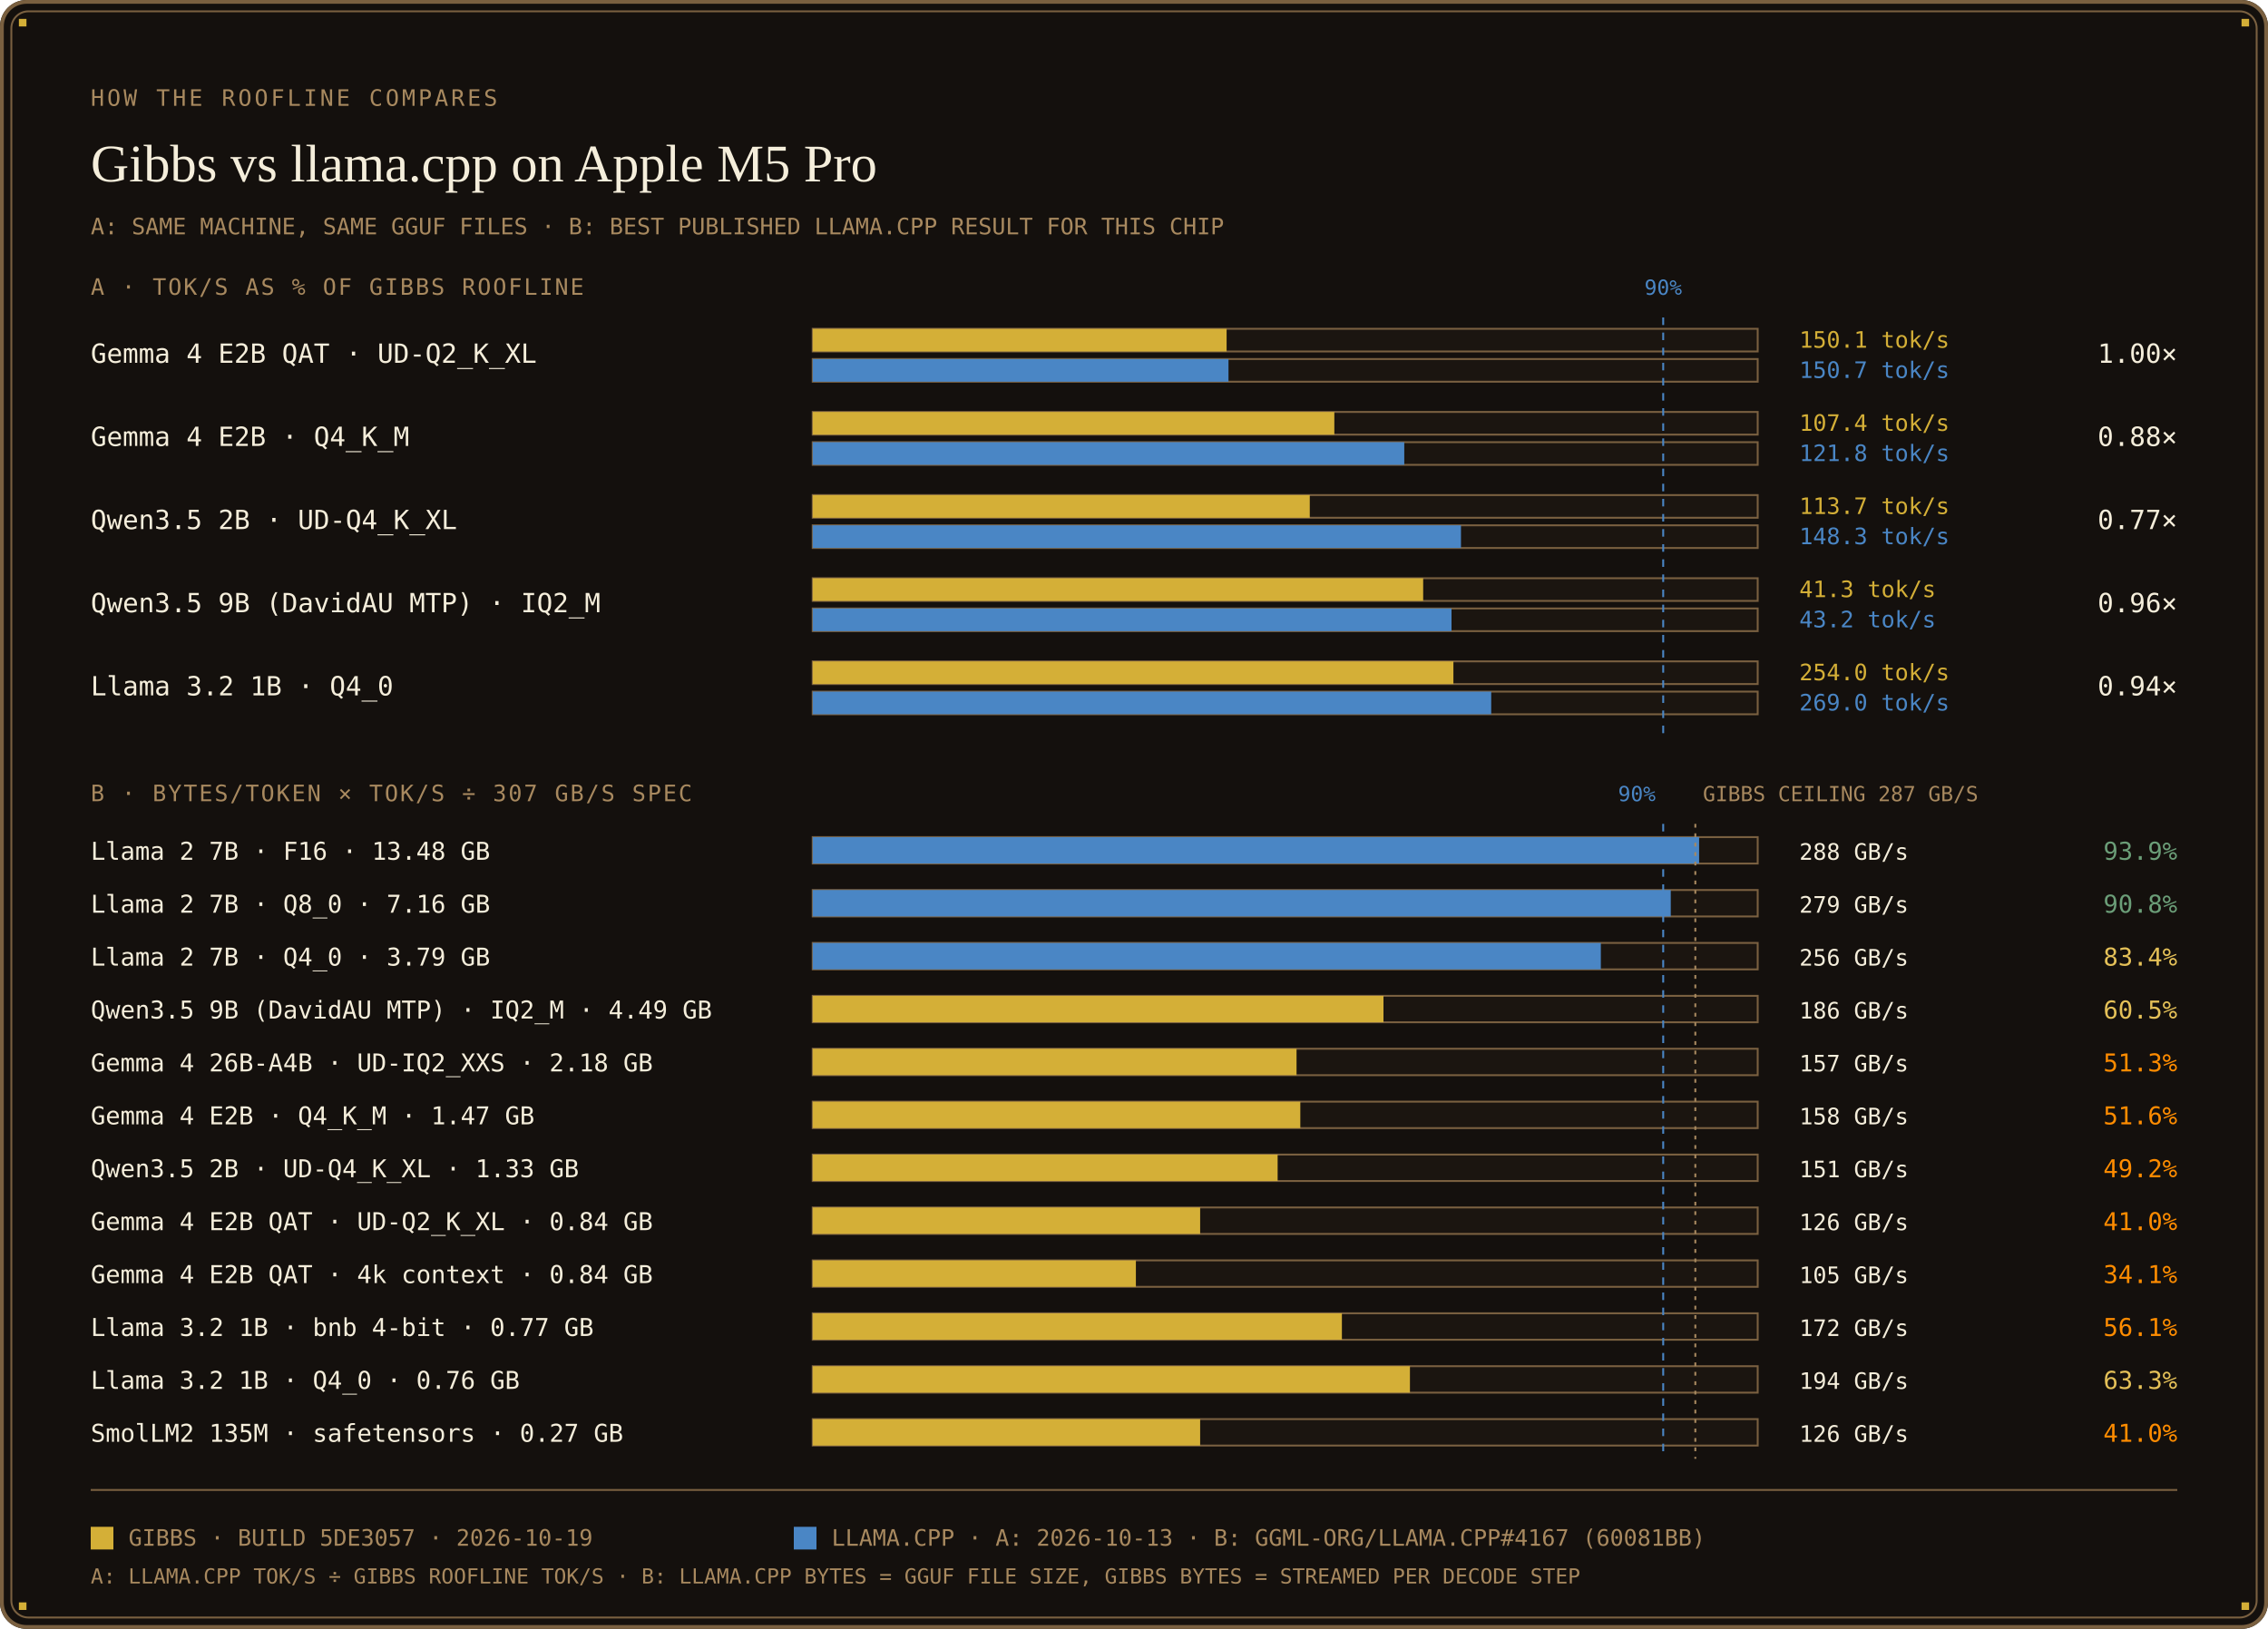
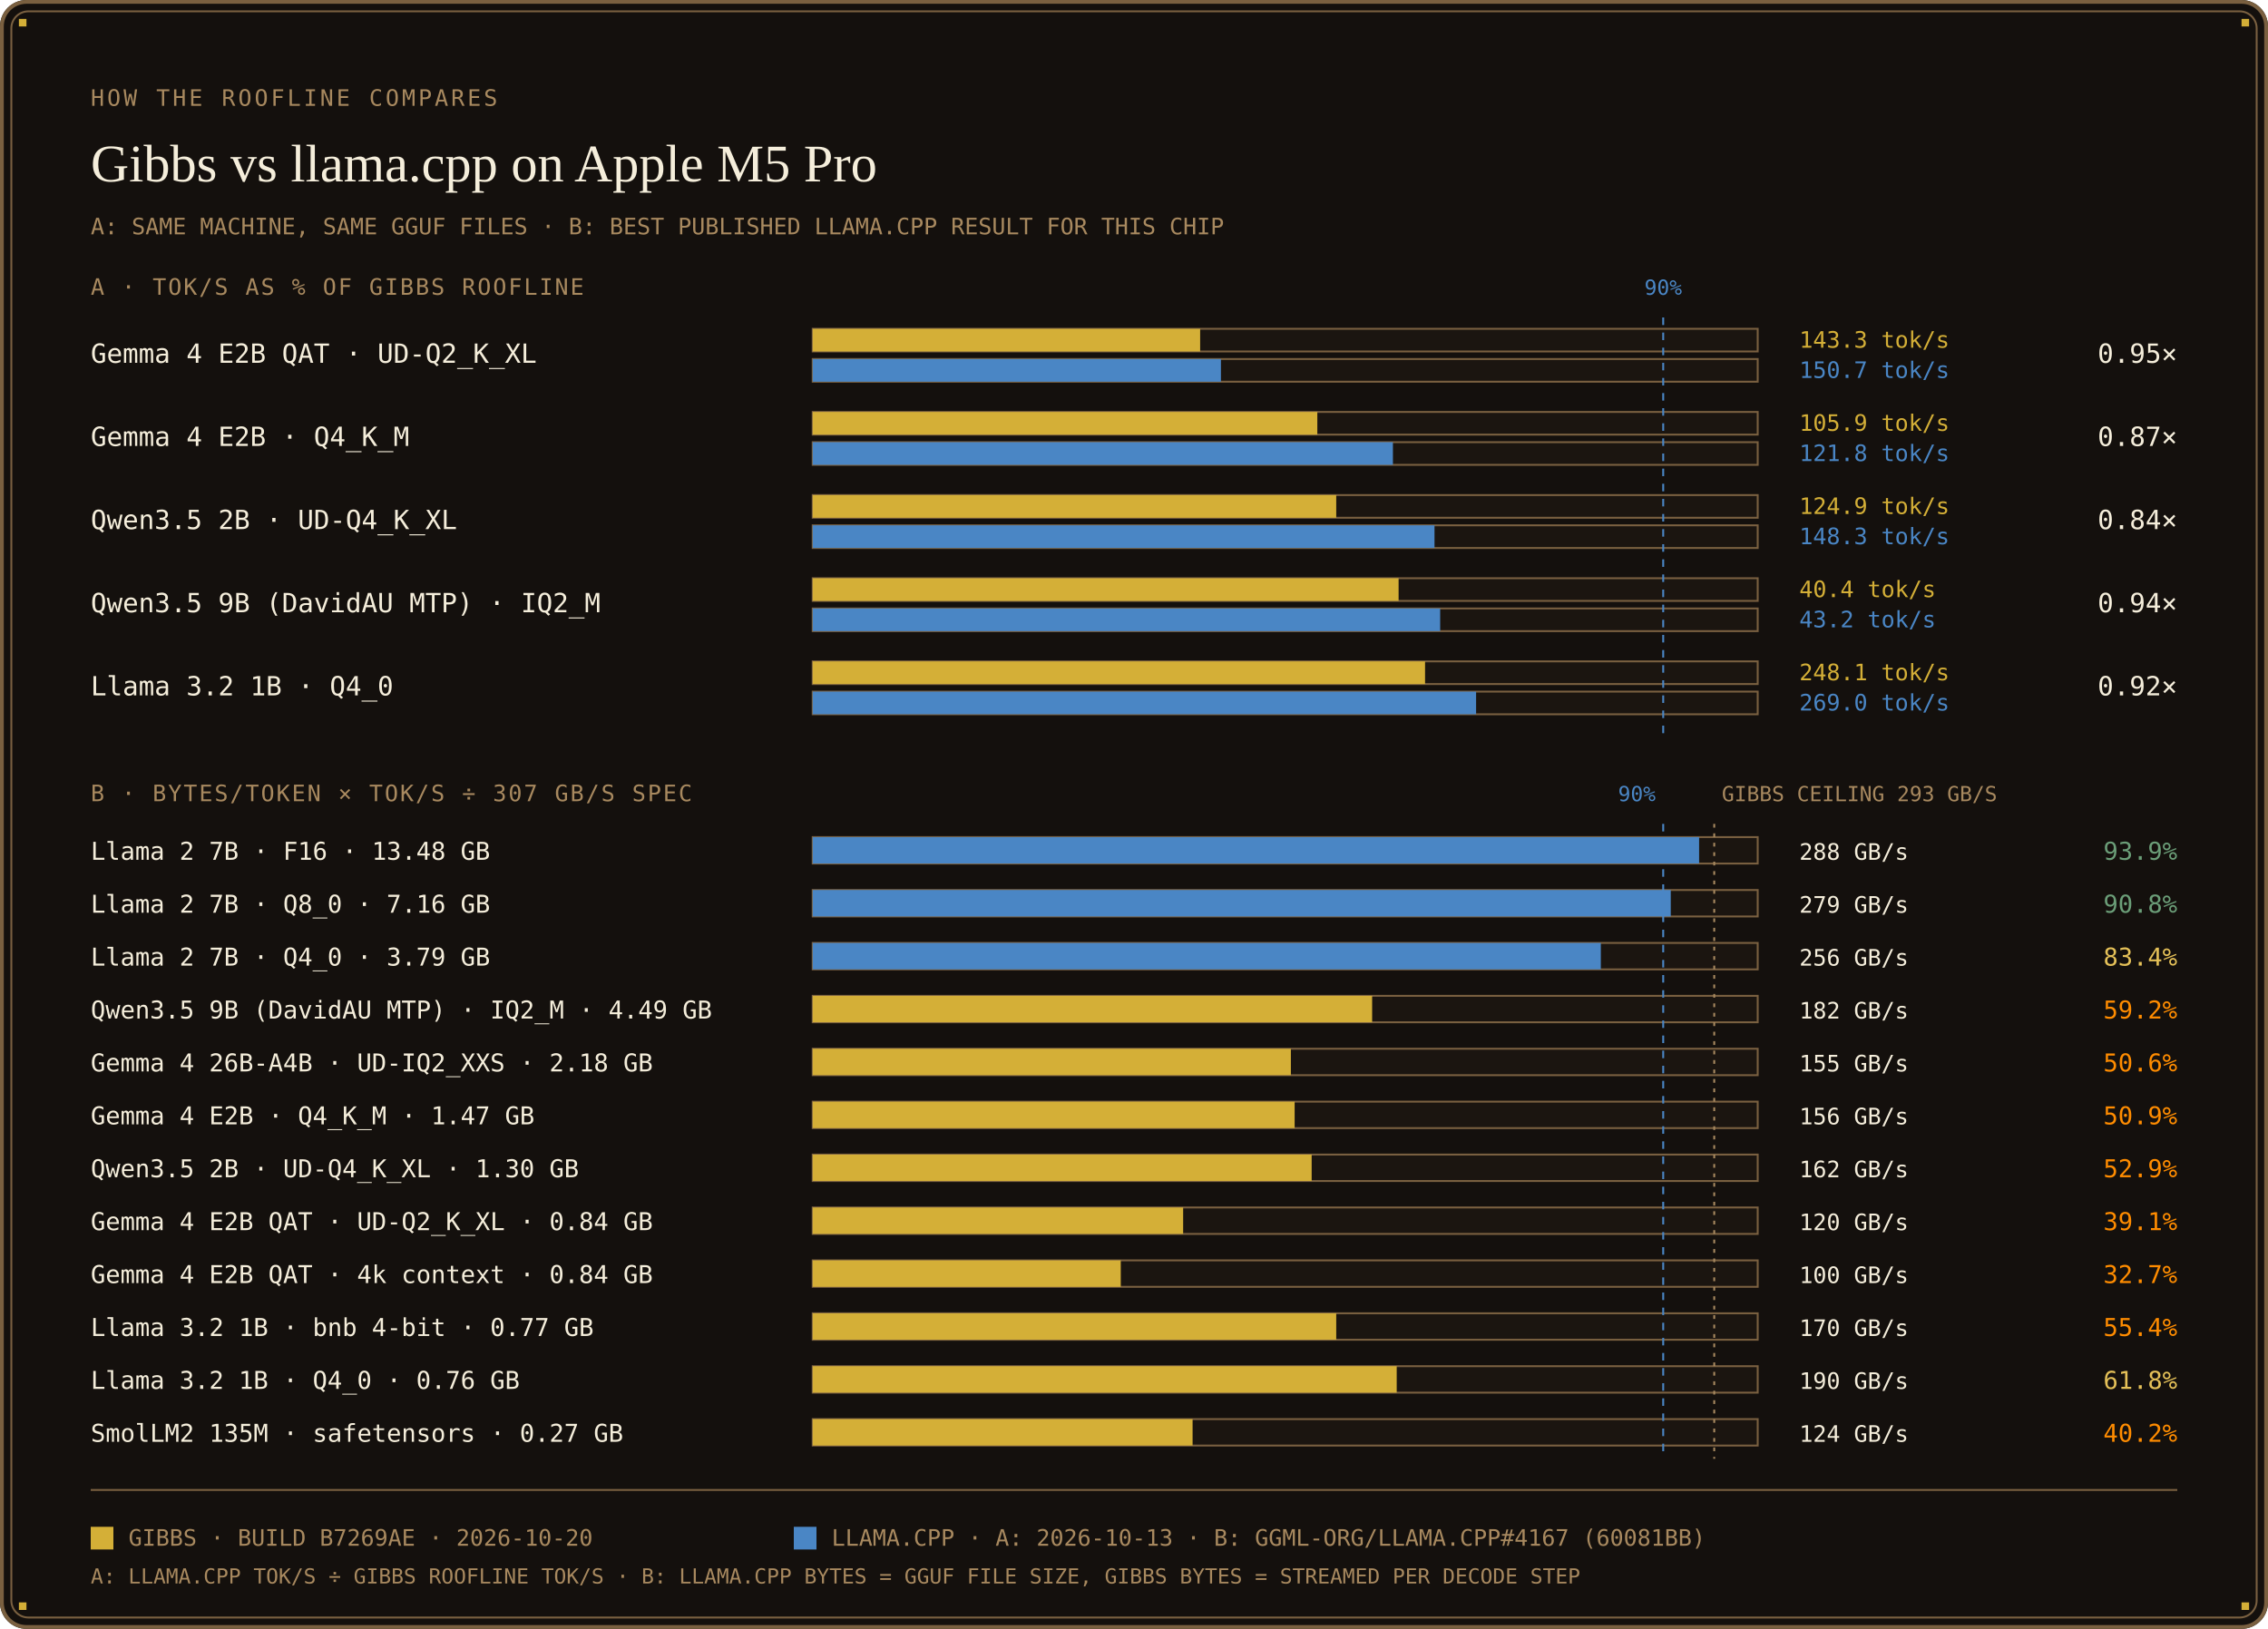
<svg xmlns="http://www.w3.org/2000/svg" viewBox="0 0 1200 862" width="1200" height="862" role="img" aria-labelledby="gibbs-compare-title gibbs-compare-desc">
  <style>text{font-family:'SF Mono','Menlo','DejaVu Sans Mono',monospace}.serif{font-family:'Bodoni 72','Didot','Playfair Display','Bodoni MT',Georgia,'Times New Roman',serif}</style>
  <rect width="1200" height="862" rx="14" fill="#14100D" />
  <rect x="1" y="1" width="1198" height="860" rx="13" fill="none" stroke="#7A6040" stroke-width="2" />
  <rect x="6" y="6" width="1188" height="850" rx="9" fill="none" stroke="#7A6040" stroke-width="1" />
  <g fill="#D4AF37">
    <rect x="10" y="10" width="4" height="4" />
    <rect x="1186" y="10" width="4" height="4" />
    <rect x="10" y="848" width="4" height="4" />
    <rect x="1186" y="848" width="4" height="4" />
  </g>
  <text x="48" y="56" font-size="12" fill="#A8895F" letter-spacing="0.12em">HOW THE ROOFLINE COMPARES</text>
  <text class="serif" x="48" y="96" font-size="28" fill="#F5EEDB">Gibbs vs llama.cpp on Apple M5 Pro</text>
  <text x="48" y="124" font-size="12" fill="#A8895F">A: SAME MACHINE, SAME GGUF FILES · B: BEST PUBLISHED LLAMA.CPP RESULT FOR THIS CHIP</text>
  <text x="48" y="156" font-size="12" fill="#A8895F" letter-spacing="0.08em">A · TOK/S AS % OF GIBBS ROOFLINE</text>
  <text x="880" y="156" font-size="11" fill="#4A86C5" text-anchor="middle">90%</text>
  <text x="48" y="192" font-size="14" fill="#F5EEDB">Gemma 4 E2B QAT · UD-Q2_K_XL</text>
  <rect x="430" y="174" width="500" height="12" fill="#1B1510" stroke="#7A6040" stroke-width="1" />
-   <rect x="430" y="174" width="219" height="12" fill="#D4AF37" />
+   <rect x="430" y="174" width="205" height="12" fill="#D4AF37" />
  <rect x="430" y="190" width="500" height="12" fill="#1B1510" stroke="#7A6040" stroke-width="1" />
-   <rect x="430" y="190" width="220" height="12" fill="#4A86C5" />
-   <text x="952" y="184" font-size="12" fill="#D4AF37">150.1 tok/s</text>
+   <rect x="430" y="190" width="216" height="12" fill="#4A86C5" />
+   <text x="952" y="184" font-size="12" fill="#D4AF37">143.3 tok/s</text>
  <text x="952" y="200" font-size="12" fill="#4A86C5">150.7 tok/s</text>
-   <text x="1152" y="192" font-size="14" text-anchor="end" fill="#F5EEDB">1.00×</text>
+   <text x="1152" y="192" font-size="14" text-anchor="end" fill="#F5EEDB">0.95×</text>
  <text x="48" y="236" font-size="14" fill="#F5EEDB">Gemma 4 E2B · Q4_K_M</text>
  <rect x="430" y="218" width="500" height="12" fill="#1B1510" stroke="#7A6040" stroke-width="1" />
-   <rect x="430" y="218" width="276" height="12" fill="#D4AF37" />
+   <rect x="430" y="218" width="267" height="12" fill="#D4AF37" />
  <rect x="430" y="234" width="500" height="12" fill="#1B1510" stroke="#7A6040" stroke-width="1" />
-   <rect x="430" y="234" width="313" height="12" fill="#4A86C5" />
-   <text x="952" y="228" font-size="12" fill="#D4AF37">107.4 tok/s</text>
+   <rect x="430" y="234" width="307" height="12" fill="#4A86C5" />
+   <text x="952" y="228" font-size="12" fill="#D4AF37">105.9 tok/s</text>
  <text x="952" y="244" font-size="12" fill="#4A86C5">121.8 tok/s</text>
-   <text x="1152" y="236" font-size="14" text-anchor="end" fill="#F5EEDB">0.88×</text>
+   <text x="1152" y="236" font-size="14" text-anchor="end" fill="#F5EEDB">0.87×</text>
  <text x="48" y="280" font-size="14" fill="#F5EEDB">Qwen3.5 2B · UD-Q4_K_XL</text>
  <rect x="430" y="262" width="500" height="12" fill="#1B1510" stroke="#7A6040" stroke-width="1" />
-   <rect x="430" y="262" width="263" height="12" fill="#D4AF37" />
+   <rect x="430" y="262" width="277" height="12" fill="#D4AF37" />
  <rect x="430" y="278" width="500" height="12" fill="#1B1510" stroke="#7A6040" stroke-width="1" />
-   <rect x="430" y="278" width="343" height="12" fill="#4A86C5" />
-   <text x="952" y="272" font-size="12" fill="#D4AF37">113.7 tok/s</text>
+   <rect x="430" y="278" width="329" height="12" fill="#4A86C5" />
+   <text x="952" y="272" font-size="12" fill="#D4AF37">124.9 tok/s</text>
  <text x="952" y="288" font-size="12" fill="#4A86C5">148.3 tok/s</text>
-   <text x="1152" y="280" font-size="14" text-anchor="end" fill="#F5EEDB">0.77×</text>
+   <text x="1152" y="280" font-size="14" text-anchor="end" fill="#F5EEDB">0.84×</text>
  <text x="48" y="324" font-size="14" fill="#F5EEDB">Qwen3.5 9B (DavidAU MTP) · IQ2_M</text>
  <rect x="430" y="306" width="500" height="12" fill="#1B1510" stroke="#7A6040" stroke-width="1" />
-   <rect x="430" y="306" width="323" height="12" fill="#D4AF37" />
+   <rect x="430" y="306" width="310" height="12" fill="#D4AF37" />
  <rect x="430" y="322" width="500" height="12" fill="#1B1510" stroke="#7A6040" stroke-width="1" />
-   <rect x="430" y="322" width="338" height="12" fill="#4A86C5" />
-   <text x="952" y="316" font-size="12" fill="#D4AF37">41.3 tok/s</text>
+   <rect x="430" y="322" width="332" height="12" fill="#4A86C5" />
+   <text x="952" y="316" font-size="12" fill="#D4AF37">40.4 tok/s</text>
  <text x="952" y="332" font-size="12" fill="#4A86C5">43.2 tok/s</text>
-   <text x="1152" y="324" font-size="14" text-anchor="end" fill="#F5EEDB">0.96×</text>
+   <text x="1152" y="324" font-size="14" text-anchor="end" fill="#F5EEDB">0.94×</text>
  <text x="48" y="368" font-size="14" fill="#F5EEDB">Llama 3.2 1B · Q4_0</text>
  <rect x="430" y="350" width="500" height="12" fill="#1B1510" stroke="#7A6040" stroke-width="1" />
-   <rect x="430" y="350" width="339" height="12" fill="#D4AF37" />
+   <rect x="430" y="350" width="324" height="12" fill="#D4AF37" />
  <rect x="430" y="366" width="500" height="12" fill="#1B1510" stroke="#7A6040" stroke-width="1" />
-   <rect x="430" y="366" width="359" height="12" fill="#4A86C5" />
-   <text x="952" y="360" font-size="12" fill="#D4AF37">254.0 tok/s</text>
+   <rect x="430" y="366" width="351" height="12" fill="#4A86C5" />
+   <text x="952" y="360" font-size="12" fill="#D4AF37">248.1 tok/s</text>
  <text x="952" y="376" font-size="12" fill="#4A86C5">269.0 tok/s</text>
-   <text x="1152" y="368" font-size="14" text-anchor="end" fill="#F5EEDB">0.94×</text>
+   <text x="1152" y="368" font-size="14" text-anchor="end" fill="#F5EEDB">0.92×</text>
  <line x1="880" y1="168" x2="880" y2="388" stroke="#4A86C5" stroke-width="1" stroke-dasharray="4 4" />
  <text x="48" y="424" font-size="12" fill="#A8895F" letter-spacing="0.08em">B · BYTES/TOKEN × TOK/S ÷ 307 GB/S SPEC</text>
  <text x="876" y="424" font-size="11" fill="#4A86C5" text-anchor="end">90%</text>
-   <text x="901" y="424" font-size="11" fill="#A8895F">GIBBS CEILING 287 GB/S</text>
+   <text x="911" y="424" font-size="11" fill="#A8895F">GIBBS CEILING 293 GB/S</text>
  <text x="48" y="455" font-size="13" fill="#F5EEDB">Llama 2 7B · F16 · 13.48 GB</text>
  <rect x="430" y="443" width="500" height="14" fill="#1B1510" stroke="#7A6040" stroke-width="1" />
  <rect x="430" y="443" width="469" height="14" fill="#4A86C5" />
  <text x="952" y="455" font-size="12" fill="#F5EEDB">288 GB/s</text>
  <text x="1152" y="455" font-size="13" text-anchor="end" fill="#6B9E78">93.9%</text>
  <text x="48" y="483" font-size="13" fill="#F5EEDB">Llama 2 7B · Q8_0 · 7.16 GB</text>
  <rect x="430" y="471" width="500" height="14" fill="#1B1510" stroke="#7A6040" stroke-width="1" />
  <rect x="430" y="471" width="454" height="14" fill="#4A86C5" />
  <text x="952" y="483" font-size="12" fill="#F5EEDB">279 GB/s</text>
  <text x="1152" y="483" font-size="13" text-anchor="end" fill="#6B9E78">90.8%</text>
  <text x="48" y="511" font-size="13" fill="#F5EEDB">Llama 2 7B · Q4_0 · 3.79 GB</text>
  <rect x="430" y="499" width="500" height="14" fill="#1B1510" stroke="#7A6040" stroke-width="1" />
  <rect x="430" y="499" width="417" height="14" fill="#4A86C5" />
  <text x="952" y="511" font-size="12" fill="#F5EEDB">256 GB/s</text>
  <text x="1152" y="511" font-size="13" text-anchor="end" fill="#E5C158">83.4%</text>
  <text x="48" y="539" font-size="13" fill="#F5EEDB">Qwen3.5 9B (DavidAU MTP) · IQ2_M · 4.49 GB</text>
  <rect x="430" y="527" width="500" height="14" fill="#1B1510" stroke="#7A6040" stroke-width="1" />
-   <rect x="430" y="527" width="302" height="14" fill="#D4AF37" />
-   <text x="952" y="539" font-size="12" fill="#F5EEDB">186 GB/s</text>
-   <text x="1152" y="539" font-size="13" text-anchor="end" fill="#E5C158">60.5%</text>
+   <rect x="430" y="527" width="296" height="14" fill="#D4AF37" />
+   <text x="952" y="539" font-size="12" fill="#F5EEDB">182 GB/s</text>
+   <text x="1152" y="539" font-size="13" text-anchor="end" fill="#FF8C00">59.2%</text>
  <text x="48" y="567" font-size="13" fill="#F5EEDB">Gemma 4 26B-A4B · UD-IQ2_XXS · 2.18 GB</text>
  <rect x="430" y="555" width="500" height="14" fill="#1B1510" stroke="#7A6040" stroke-width="1" />
-   <rect x="430" y="555" width="256" height="14" fill="#D4AF37" />
-   <text x="952" y="567" font-size="12" fill="#F5EEDB">157 GB/s</text>
-   <text x="1152" y="567" font-size="13" text-anchor="end" fill="#FF8C00">51.3%</text>
+   <rect x="430" y="555" width="253" height="14" fill="#D4AF37" />
+   <text x="952" y="567" font-size="12" fill="#F5EEDB">155 GB/s</text>
+   <text x="1152" y="567" font-size="13" text-anchor="end" fill="#FF8C00">50.6%</text>
  <text x="48" y="595" font-size="13" fill="#F5EEDB">Gemma 4 E2B · Q4_K_M · 1.47 GB</text>
  <rect x="430" y="583" width="500" height="14" fill="#1B1510" stroke="#7A6040" stroke-width="1" />
-   <rect x="430" y="583" width="258" height="14" fill="#D4AF37" />
-   <text x="952" y="595" font-size="12" fill="#F5EEDB">158 GB/s</text>
-   <text x="1152" y="595" font-size="13" text-anchor="end" fill="#FF8C00">51.6%</text>
-   <text x="48" y="623" font-size="13" fill="#F5EEDB">Qwen3.5 2B · UD-Q4_K_XL · 1.33 GB</text>
+   <rect x="430" y="583" width="255" height="14" fill="#D4AF37" />
+   <text x="952" y="595" font-size="12" fill="#F5EEDB">156 GB/s</text>
+   <text x="1152" y="595" font-size="13" text-anchor="end" fill="#FF8C00">50.9%</text>
+   <text x="48" y="623" font-size="13" fill="#F5EEDB">Qwen3.5 2B · UD-Q4_K_XL · 1.30 GB</text>
  <rect x="430" y="611" width="500" height="14" fill="#1B1510" stroke="#7A6040" stroke-width="1" />
-   <rect x="430" y="611" width="246" height="14" fill="#D4AF37" />
-   <text x="952" y="623" font-size="12" fill="#F5EEDB">151 GB/s</text>
-   <text x="1152" y="623" font-size="13" text-anchor="end" fill="#FF8C00">49.2%</text>
+   <rect x="430" y="611" width="264" height="14" fill="#D4AF37" />
+   <text x="952" y="623" font-size="12" fill="#F5EEDB">162 GB/s</text>
+   <text x="1152" y="623" font-size="13" text-anchor="end" fill="#FF8C00">52.9%</text>
  <text x="48" y="651" font-size="13" fill="#F5EEDB">Gemma 4 E2B QAT · UD-Q2_K_XL · 0.84 GB</text>
  <rect x="430" y="639" width="500" height="14" fill="#1B1510" stroke="#7A6040" stroke-width="1" />
-   <rect x="430" y="639" width="205" height="14" fill="#D4AF37" />
-   <text x="952" y="651" font-size="12" fill="#F5EEDB">126 GB/s</text>
-   <text x="1152" y="651" font-size="13" text-anchor="end" fill="#FF8C00">41.0%</text>
+   <rect x="430" y="639" width="196" height="14" fill="#D4AF37" />
+   <text x="952" y="651" font-size="12" fill="#F5EEDB">120 GB/s</text>
+   <text x="1152" y="651" font-size="13" text-anchor="end" fill="#FF8C00">39.1%</text>
  <text x="48" y="679" font-size="13" fill="#F5EEDB">Gemma 4 E2B QAT · 4k context · 0.84 GB</text>
  <rect x="430" y="667" width="500" height="14" fill="#1B1510" stroke="#7A6040" stroke-width="1" />
-   <rect x="430" y="667" width="171" height="14" fill="#D4AF37" />
-   <text x="952" y="679" font-size="12" fill="#F5EEDB">105 GB/s</text>
-   <text x="1152" y="679" font-size="13" text-anchor="end" fill="#FF8C00">34.1%</text>
+   <rect x="430" y="667" width="163" height="14" fill="#D4AF37" />
+   <text x="952" y="679" font-size="12" fill="#F5EEDB">100 GB/s</text>
+   <text x="1152" y="679" font-size="13" text-anchor="end" fill="#FF8C00">32.7%</text>
  <text x="48" y="707" font-size="13" fill="#F5EEDB">Llama 3.2 1B · bnb 4-bit · 0.77 GB</text>
  <rect x="430" y="695" width="500" height="14" fill="#1B1510" stroke="#7A6040" stroke-width="1" />
-   <rect x="430" y="695" width="280" height="14" fill="#D4AF37" />
-   <text x="952" y="707" font-size="12" fill="#F5EEDB">172 GB/s</text>
-   <text x="1152" y="707" font-size="13" text-anchor="end" fill="#FF8C00">56.1%</text>
+   <rect x="430" y="695" width="277" height="14" fill="#D4AF37" />
+   <text x="952" y="707" font-size="12" fill="#F5EEDB">170 GB/s</text>
+   <text x="1152" y="707" font-size="13" text-anchor="end" fill="#FF8C00">55.4%</text>
  <text x="48" y="735" font-size="13" fill="#F5EEDB">Llama 3.2 1B · Q4_0 · 0.76 GB</text>
  <rect x="430" y="723" width="500" height="14" fill="#1B1510" stroke="#7A6040" stroke-width="1" />
-   <rect x="430" y="723" width="316" height="14" fill="#D4AF37" />
-   <text x="952" y="735" font-size="12" fill="#F5EEDB">194 GB/s</text>
-   <text x="1152" y="735" font-size="13" text-anchor="end" fill="#E5C158">63.3%</text>
+   <rect x="430" y="723" width="309" height="14" fill="#D4AF37" />
+   <text x="952" y="735" font-size="12" fill="#F5EEDB">190 GB/s</text>
+   <text x="1152" y="735" font-size="13" text-anchor="end" fill="#E5C158">61.8%</text>
  <text x="48" y="763" font-size="13" fill="#F5EEDB">SmolLM2 135M · safetensors · 0.27 GB</text>
  <rect x="430" y="751" width="500" height="14" fill="#1B1510" stroke="#7A6040" stroke-width="1" />
-   <rect x="430" y="751" width="205" height="14" fill="#D4AF37" />
-   <text x="952" y="763" font-size="12" fill="#F5EEDB">126 GB/s</text>
-   <text x="1152" y="763" font-size="13" text-anchor="end" fill="#FF8C00">41.0%</text>
+   <rect x="430" y="751" width="201" height="14" fill="#D4AF37" />
+   <text x="952" y="763" font-size="12" fill="#F5EEDB">124 GB/s</text>
+   <text x="1152" y="763" font-size="13" text-anchor="end" fill="#FF8C00">40.2%</text>
  <line x1="880" y1="436" x2="880" y2="772" stroke="#4A86C5" stroke-width="1" stroke-dasharray="4 4" />
-   <line x1="897" y1="436" x2="897" y2="772" stroke="#A8895F" stroke-width="1" stroke-dasharray="2 3" />
+   <line x1="907" y1="436" x2="907" y2="772" stroke="#A8895F" stroke-width="1" stroke-dasharray="2 3" />
  <rect x="48" y="788" width="1104" height="1" fill="#7A6040" />
  <rect x="48" y="808" width="12" height="12" fill="#D4AF37" />
-   <text x="68" y="818" font-size="12" fill="#A8895F">GIBBS · BUILD 5DE3057 · 2026-10-19</text>
+   <text x="68" y="818" font-size="12" fill="#A8895F">GIBBS · BUILD B7269AE · 2026-10-20</text>
  <rect x="420" y="808" width="12" height="12" fill="#4A86C5" />
  <text x="440" y="818" font-size="12" fill="#A8895F">LLAMA.CPP · A: 2026-10-13 · B: GGML-ORG/LLAMA.CPP#4167 (60081BB)</text>
  <text x="48" y="838" font-size="11" fill="#A8895F">A: LLAMA.CPP TOK/S ÷ GIBBS ROOFLINE TOK/S · B: LLAMA.CPP BYTES = GGUF FILE SIZE, GIBBS BYTES = STREAMED PER DECODE STEP</text>
</svg>
